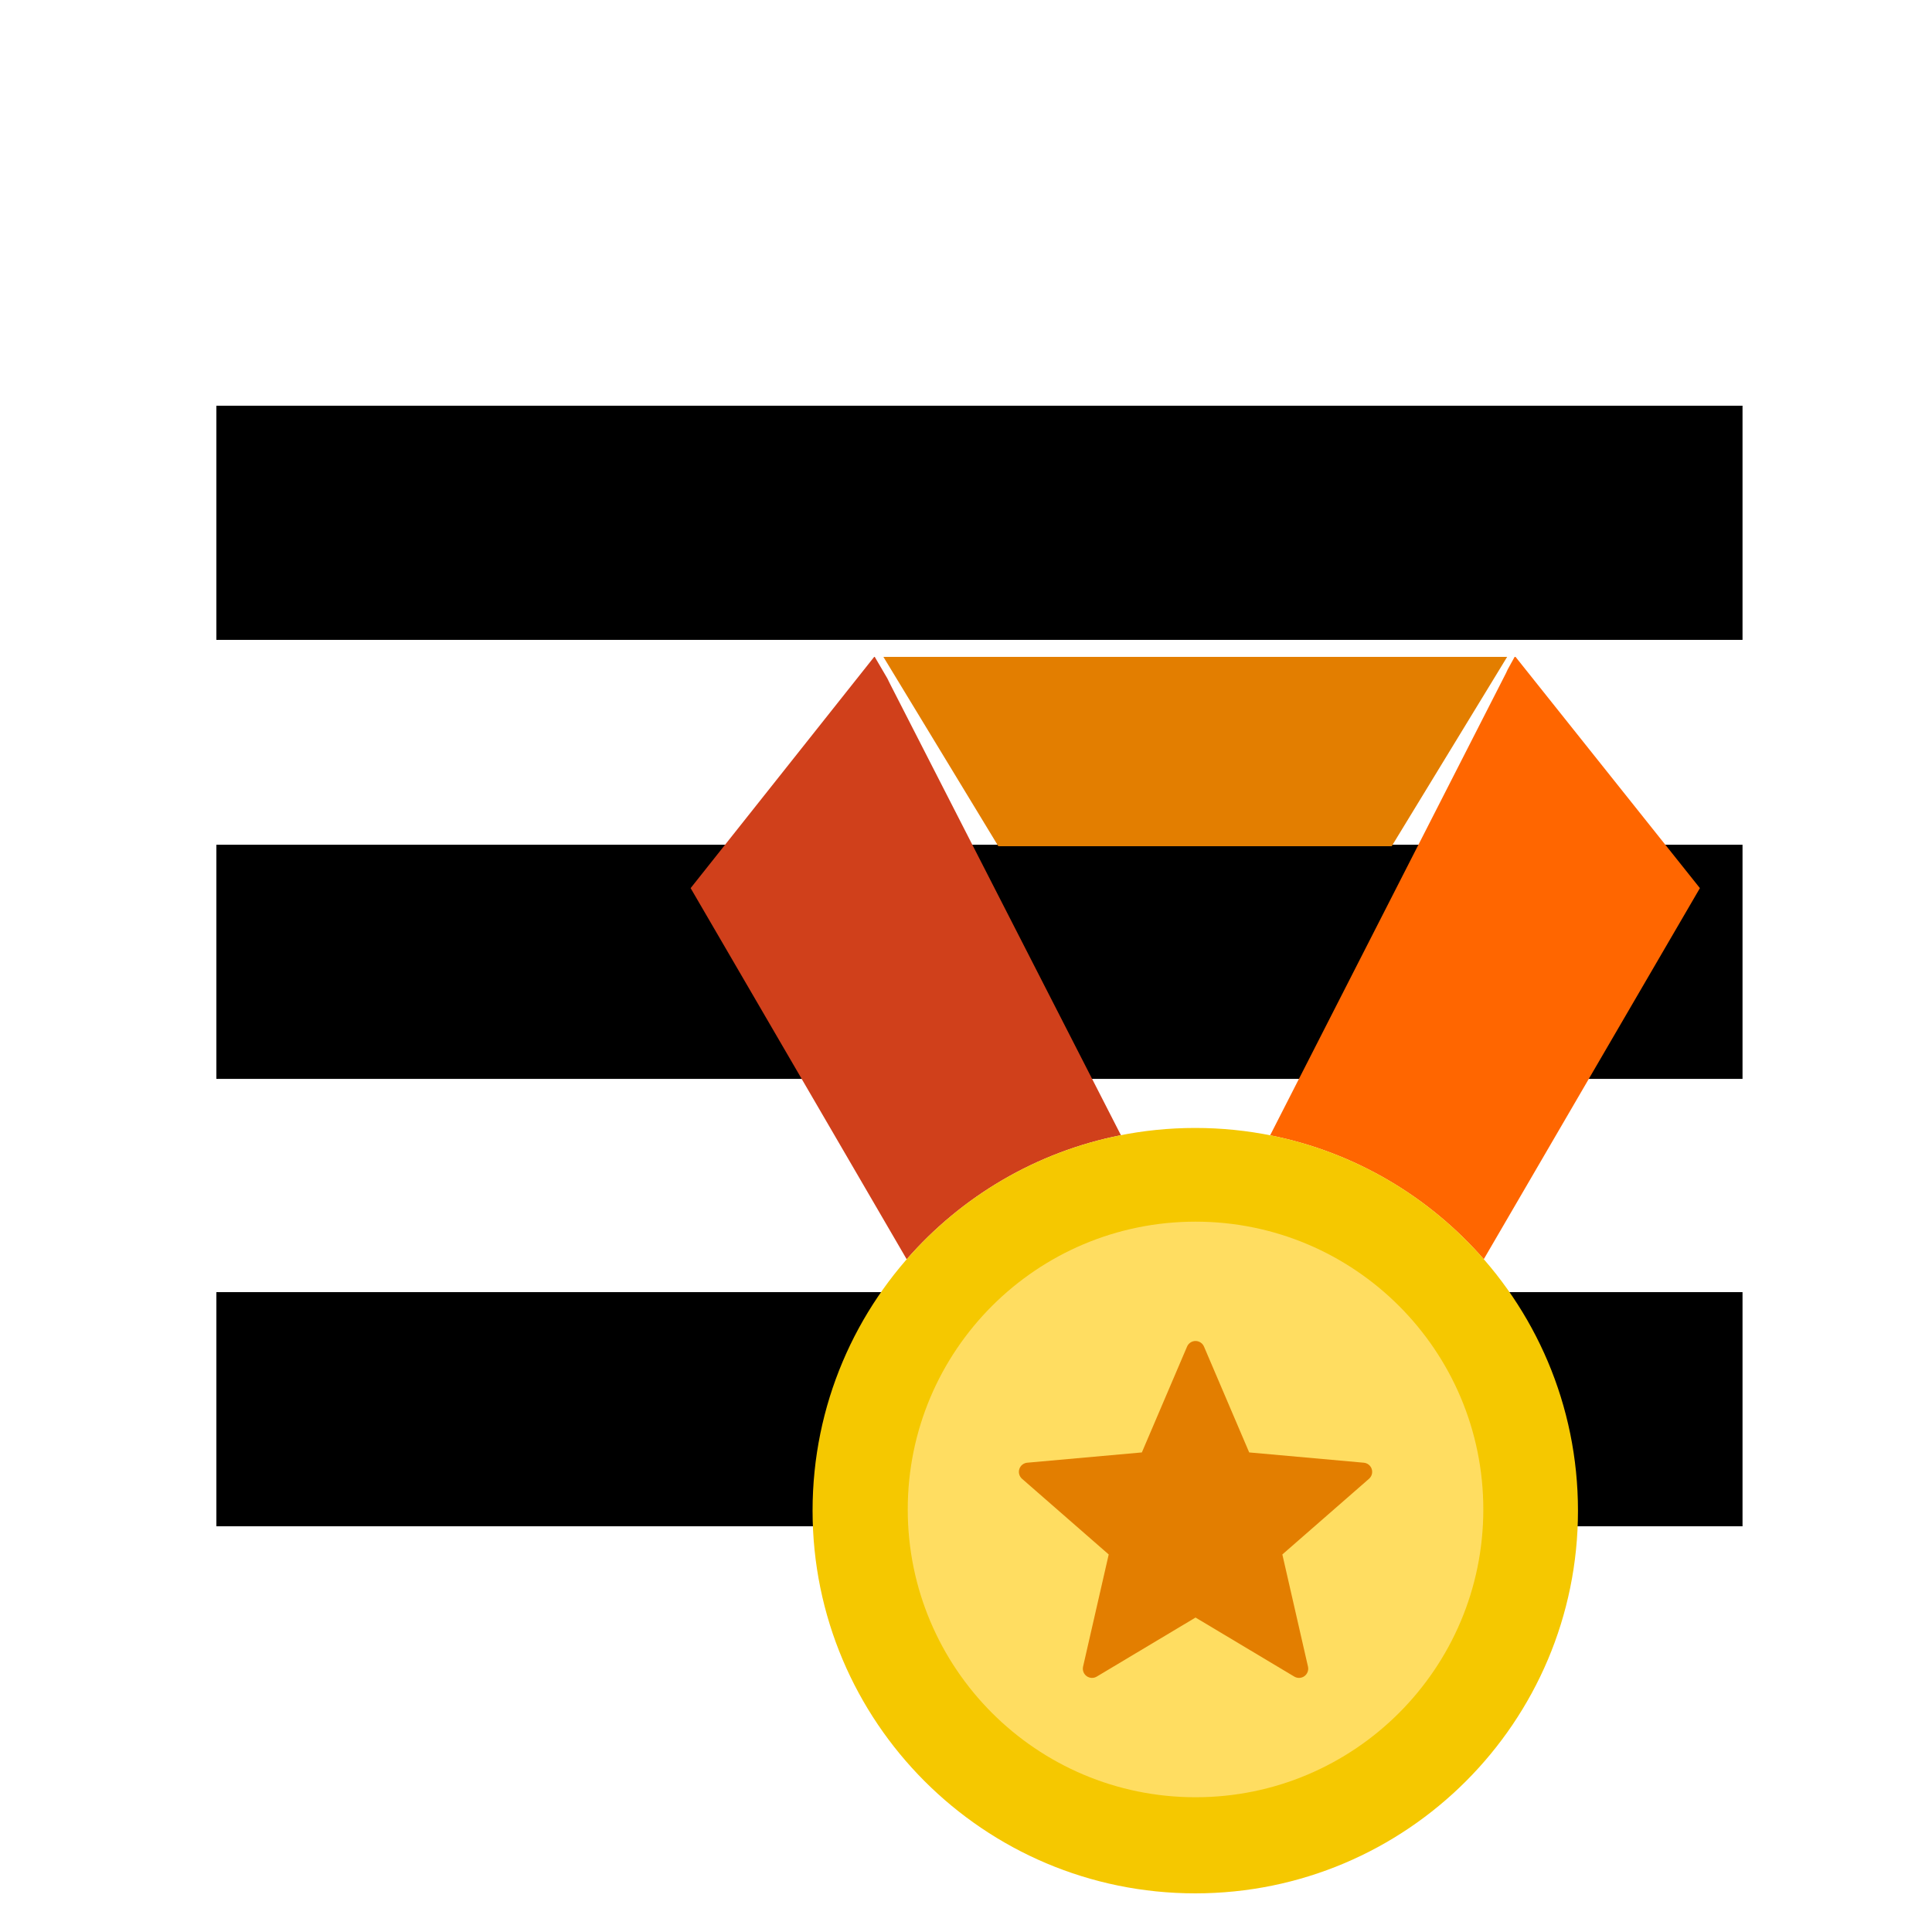
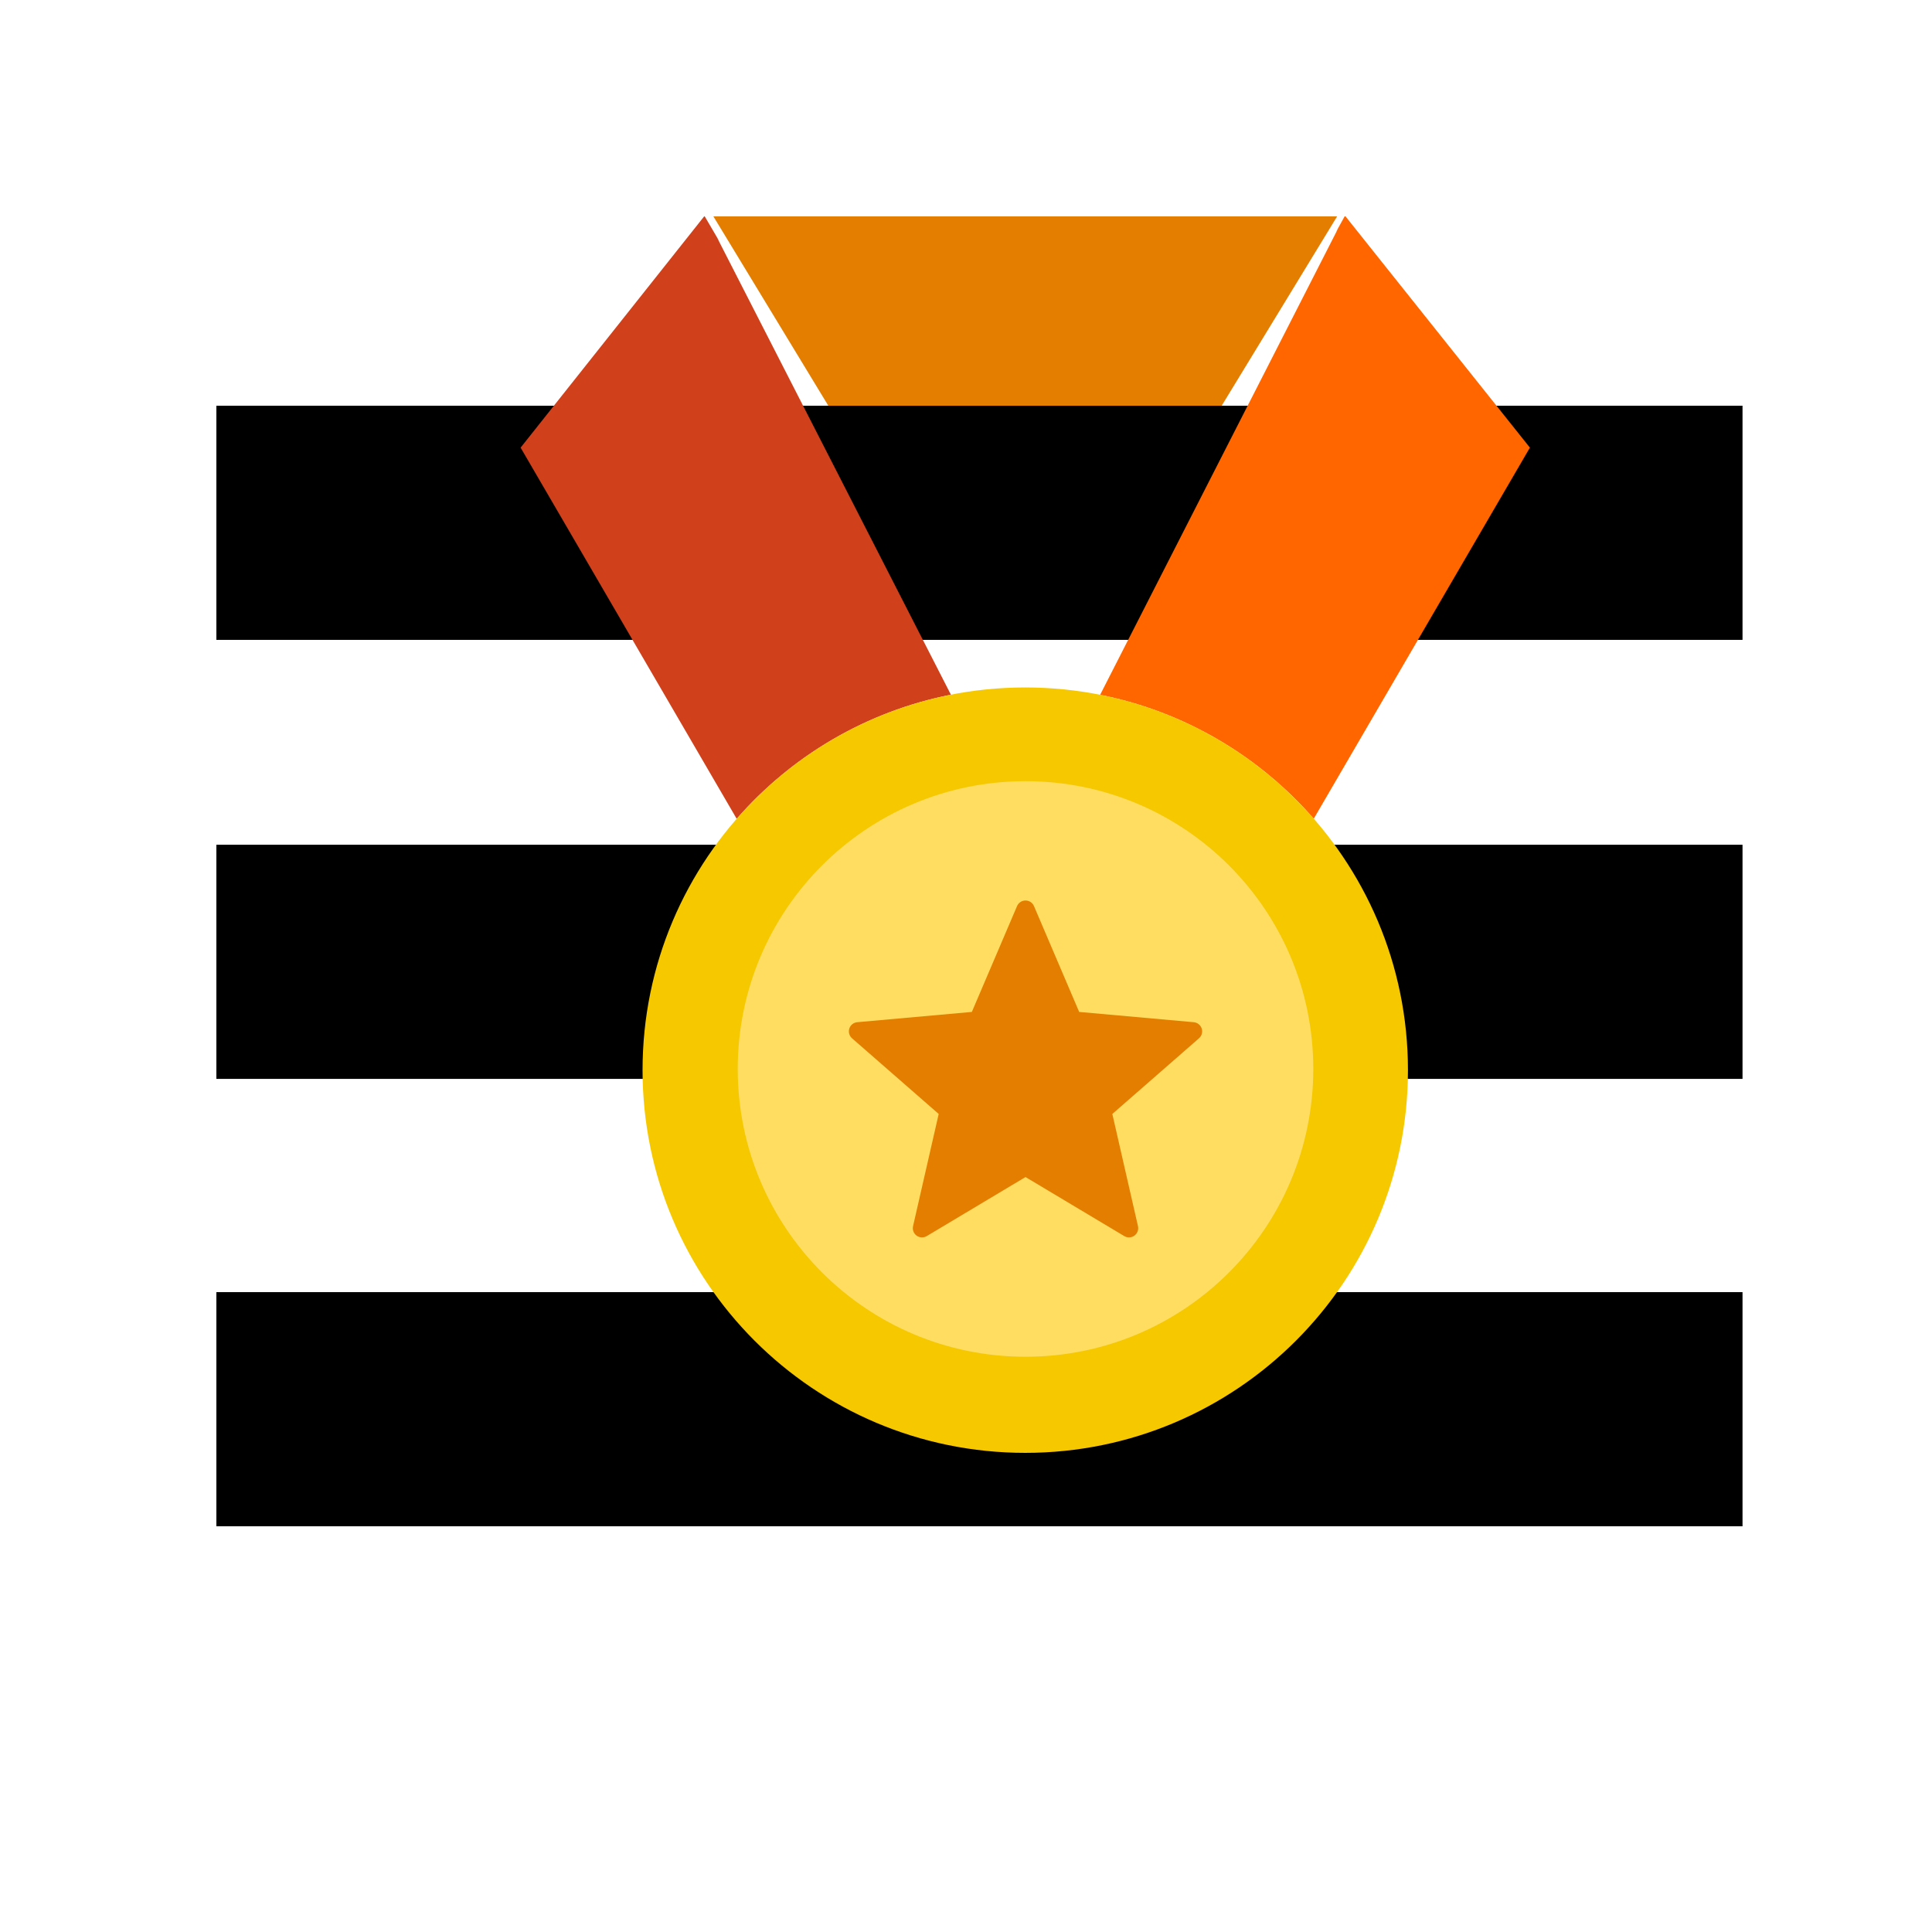
<svg xmlns="http://www.w3.org/2000/svg" width="500" height="500" viewBox="0 0 500 500">
  <g id="Group">
    <path id="Rectangle-copy" fill="#000000" fill-rule="evenodd" stroke="none" d="M 56 165.597 L 450.963 165.597 L 450.963 105 L 56 105 Z" />
    <path id="Rectangle-copy-2" fill="#000000" fill-rule="evenodd" stroke="none" d="M 56 279.216 L 450.963 279.216 L 450.963 218.619 L 56 218.619 Z" />
    <path id="Rectangle-copy-3" fill="#000000" fill-rule="evenodd" stroke="none" d="M 56 395 L 450.963 395 L 450.963 334.403 L 56 334.403 Z" />
  </g>
  <g id="medal-color-icon">
-     <path id="Path" fill="#e37e00" fill-rule="evenodd" stroke="none" d="M 390.046 170 L 388.03 173.314 L 360.165 219.006 L 258.372 219.006 L 228.624 170.003 Z" />
-     <path id="path1" fill="#ff6600" fill-rule="evenodd" stroke="none" d="M 392.22 170 L 439.935 229.848 L 383.996 325.881 C 369.882 309.701 350.594 298.156 328.712 293.814 L 390.205 173.314 L 389.722 174.104 L 391.986 170 L 392.22 170 Z" />
-     <path id="path2" fill="#d0401b" fill-rule="evenodd" stroke="none" d="M 234.654 325.904 L 178.735 229.848 L 226.233 170.003 L 226.385 170.003 L 230.475 176.991 L 229.633 175.603 L 290.094 293.788 C 268.147 298.11 248.799 309.679 234.654 325.904 Z" />
-     <path id="path3" fill="#f5c800" fill-rule="evenodd" stroke="none" d="M 408.378 390.956 C 408.378 445.656 364.035 489.999 309.335 489.999 C 254.635 489.999 210.292 445.656 210.292 390.956 C 210.292 336.256 254.635 291.913 309.335 291.913 C 364.035 291.913 408.378 336.256 408.378 390.956 Z" />
-     <path id="path4" fill="#ffdd61" fill-rule="evenodd" stroke="none" d="M 309.405 316.165 C 350.534 316.165 383.879 349.502 383.879 390.639 C 383.879 431.78 350.534 465.126 309.405 465.126 C 268.269 465.126 234.924 431.78 234.924 390.639 C 234.924 349.505 268.269 316.165 309.405 316.165 Z" />
-     <path id="path5" fill="#e37e00" stroke="none" d="M 311.6 348.513 L 323.29 375.887 L 352.941 378.548 C 353.891 378.629 354.701 379.27 354.998 380.176 C 355.295 381.082 355.021 382.077 354.303 382.705 L 354.303 382.706 L 331.871 402.293 L 338.507 431.327 C 338.722 432.274 338.342 433.257 337.545 433.812 C 336.748 434.366 335.694 434.383 334.881 433.852 L 309.402 418.618 L 283.841 433.9 C 283.023 434.39 281.992 434.344 281.22 433.783 C 280.449 433.223 280.087 432.256 280.3 431.327 L 280.297 431.326 L 286.934 402.293 L 264.5 382.706 C 263.772 382.069 263.502 381.053 263.818 380.139 C 264.134 379.224 264.973 378.592 265.939 378.54 L 295.513 375.887 L 307.21 348.499 C 307.585 347.617 308.452 347.045 309.41 347.048 C 310.368 347.052 311.231 347.629 311.6 348.513 Z" />
+     <path id="Path" fill="#e37e00" fill-rule="evenodd" stroke="none" d="M 346.046 56 L 344.03 59.314 L 316.165 105.006 L 214.372 105.006 L 184.624 56.003 Z" />
+     <path id="path1" fill="#ff6600" fill-rule="evenodd" stroke="none" d="M 348.22 56 L 395.935 115.848 L 339.996 211.881 C 325.882 195.701 306.594 184.156 284.712 179.814 L 346.205 59.314 L 345.722 60.104 L 347.986 56 L 348.22 56 Z" />
+     <path id="path2" fill="#d0401b" fill-rule="evenodd" stroke="none" d="M 190.654 211.904 L 134.735 115.848 L 182.233 56.003 L 182.385 56.003 L 186.475 62.991 L 185.633 61.603 L 246.094 179.788 C 224.147 184.11 204.799 195.679 190.654 211.904 Z" />
+     <path id="path3" fill="#f5c800" fill-rule="evenodd" stroke="none" d="M 364.378 276.956 C 364.378 331.656 320.035 375.999 265.335 375.999 C 210.635 375.999 166.292 331.656 166.292 276.956 C 166.292 222.256 210.635 177.913 265.335 177.913 C 320.035 177.913 364.378 222.256 364.378 276.956 Z" />
+     <path id="path4" fill="#ffdd61" fill-rule="evenodd" stroke="none" d="M 265.405 202.165 C 306.534 202.165 339.879 235.502 339.879 276.639 C 339.879 317.78 306.534 351.126 265.405 351.126 C 224.269 351.126 190.924 317.78 190.924 276.639 C 190.924 235.505 224.269 202.165 265.405 202.165 Z" />
+     <path id="path5" fill="#e37e00" stroke="none" d="M 267.6 234.513 L 279.29 261.887 L 308.941 264.548 C 309.891 264.629 310.701 265.27 310.998 266.176 C 311.295 267.082 311.021 268.077 310.303 268.705 L 310.303 268.706 L 287.871 288.293 L 294.507 317.327 C 294.722 318.274 294.342 319.257 293.545 319.812 C 292.748 320.366 291.694 320.383 290.881 319.852 L 265.402 304.618 L 239.841 319.9 C 239.023 320.39 237.992 320.344 237.22 319.783 C 236.449 319.223 236.087 318.256 236.3 317.327 L 236.297 317.326 L 242.934 288.293 L 220.5 268.706 C 219.772 268.069 219.502 267.053 219.818 266.139 C 220.134 265.224 220.973 264.592 221.939 264.54 L 251.513 261.887 L 263.21 234.499 C 263.585 233.617 264.452 233.045 265.41 233.048 C 266.368 233.052 267.231 233.629 267.6 234.513 Z" />
  </g>
</svg>
